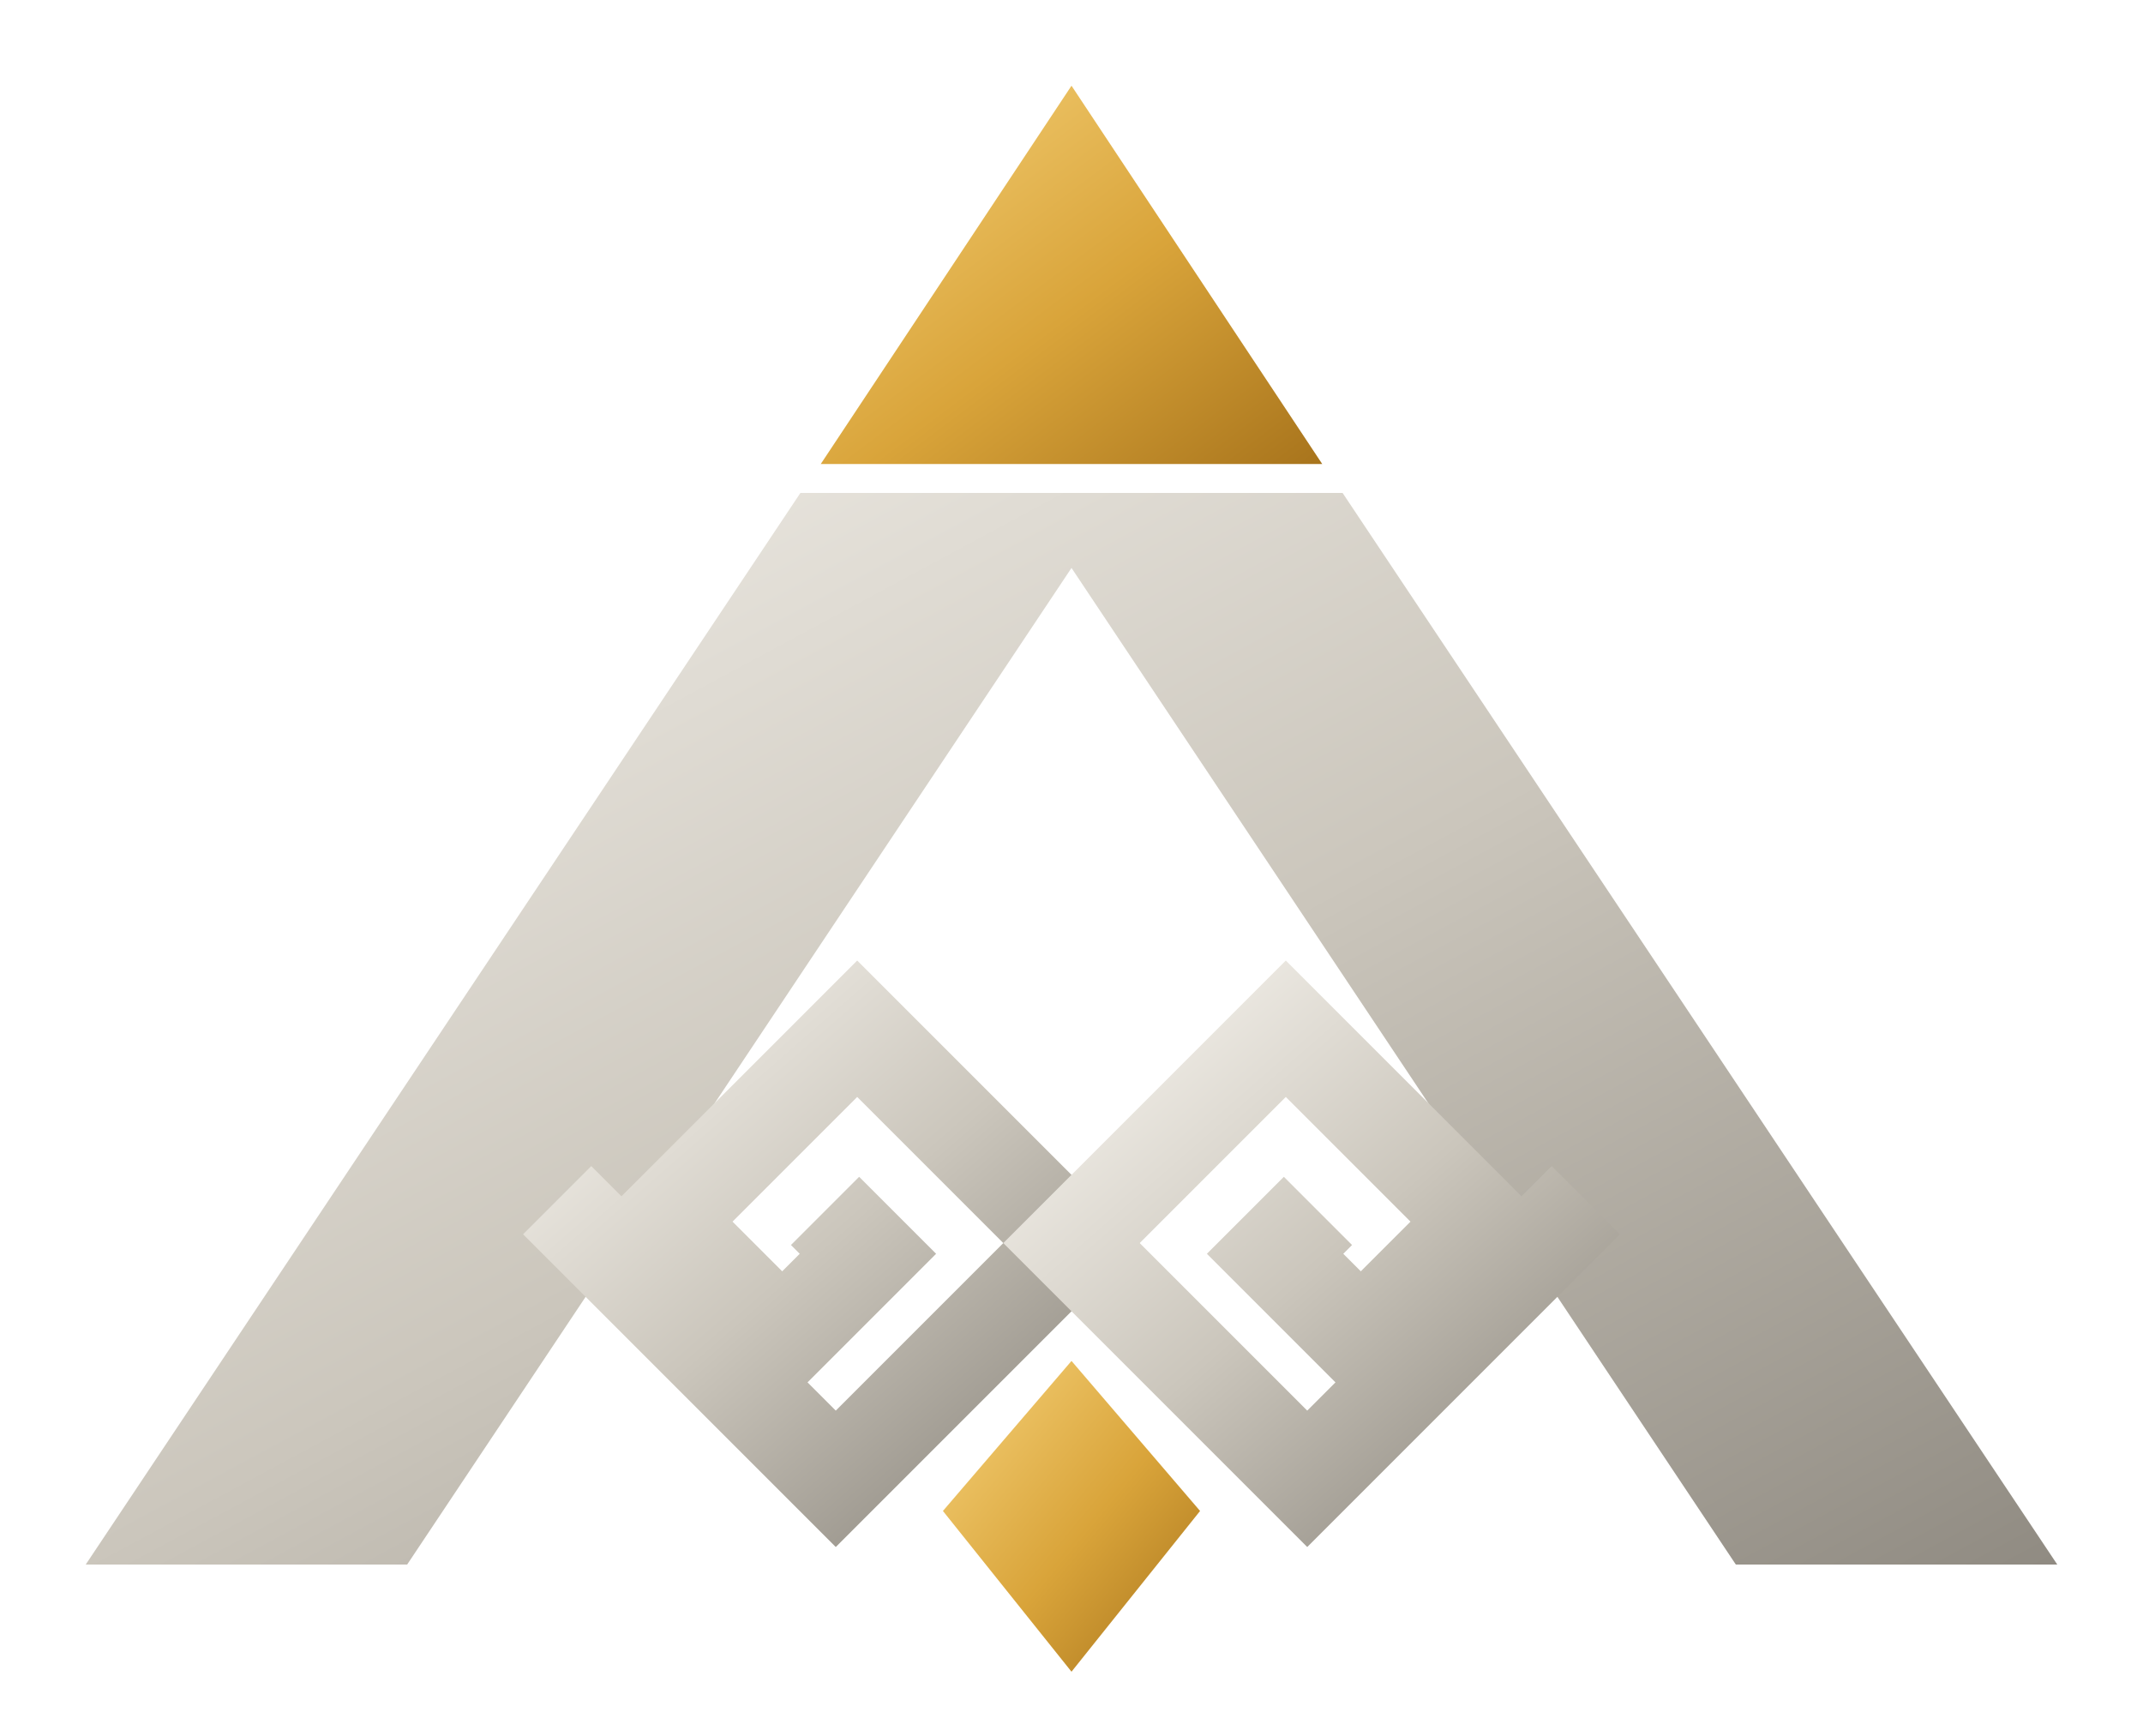
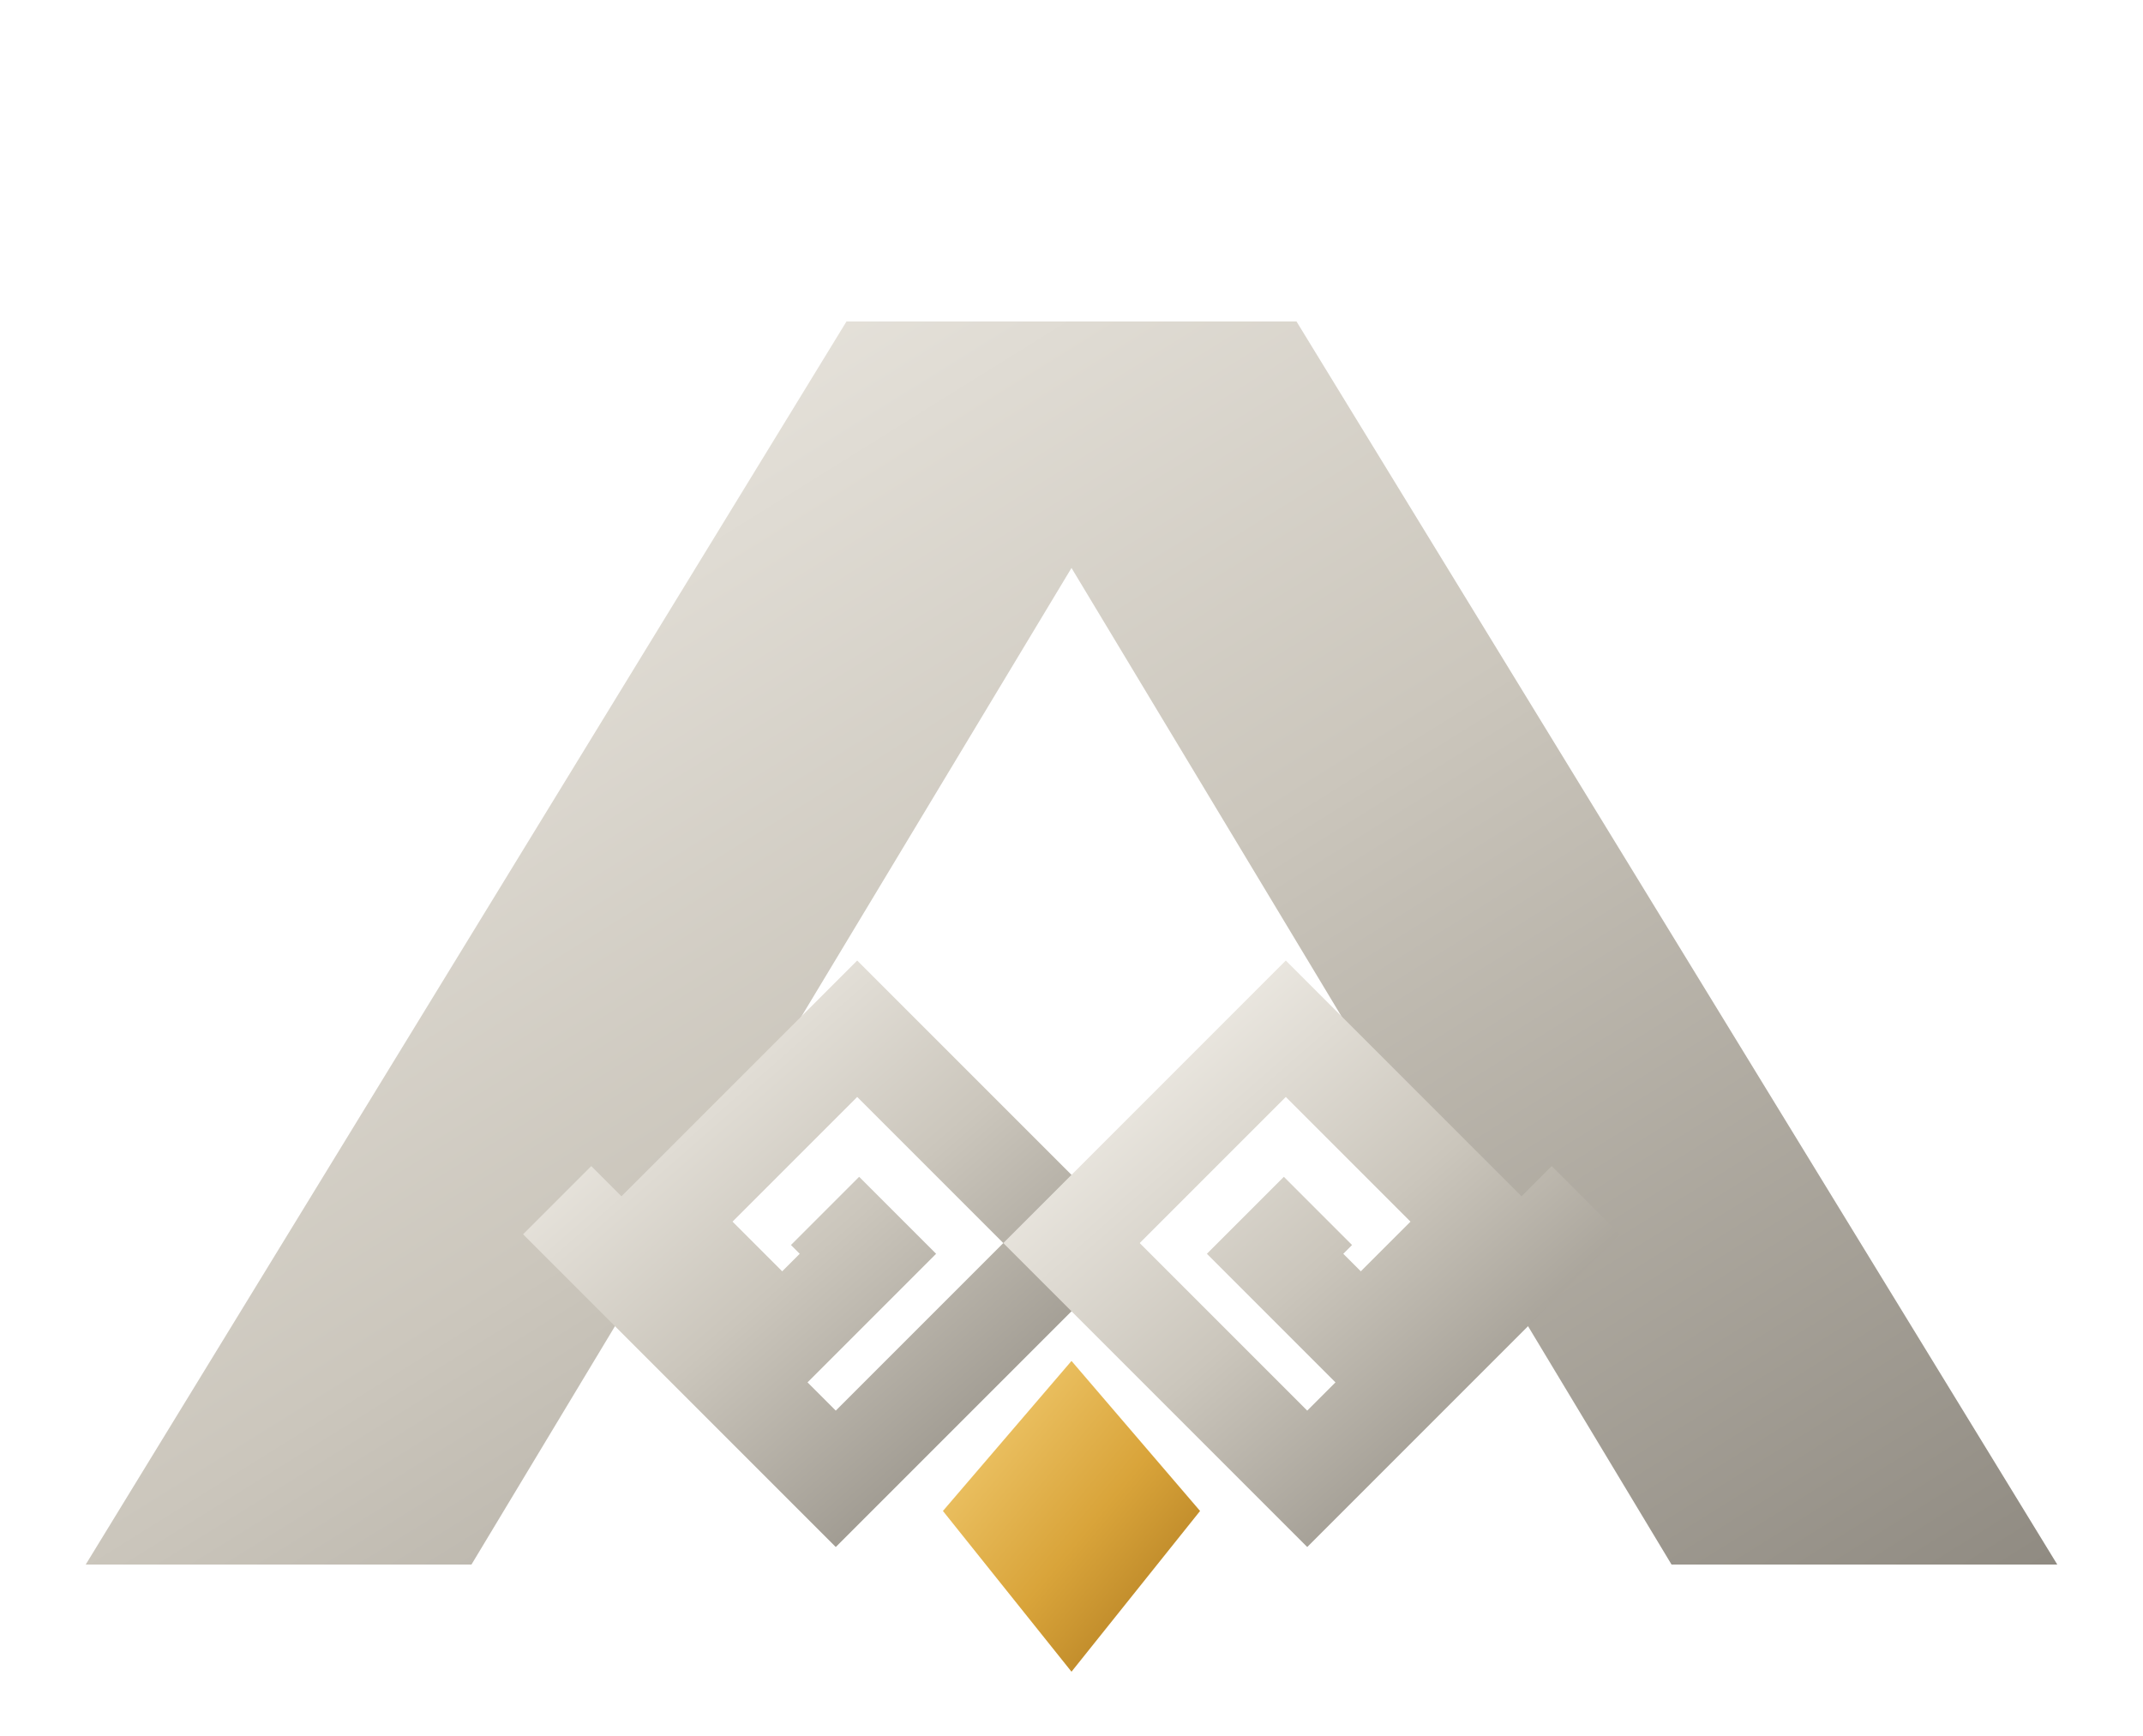
<svg xmlns="http://www.w3.org/2000/svg" viewBox="0 0 200 162">
  <defs>
    <linearGradient id="g" x1="0" y1="0" x2="1" y2="1">
      <stop offset="0" stop-color="#F6D27A" />
      <stop offset=".55" stop-color="#D9A43A" />
      <stop offset="1" stop-color="#A8741C" />
    </linearGradient>
    <linearGradient id="s" x1="0" y1="0" x2="1" y2="1">
      <stop offset="0" stop-color="#F4F1EB" />
      <stop offset=".5" stop-color="#CBC6BC" />
      <stop offset="1" stop-color="#8F8A81" />
    </linearGradient>
  </defs>
-   <path d="M100 8 L123.4 43.3 L76.6 43.3 Z" fill="url(#g)" />
-   <path d="M74.7 46 L125.3 46 L192 146 L162 146 L100 53 L38 146 L8 146 Z" fill="url(#s)" />
+   <path d="M79 30 L121 30 L192 146 L156 146 L100 53 L44 146 L8 146 Z" fill="url(#s)" />
  <g fill="none" stroke="url(#s)" stroke-width="9" stroke-linejoin="miter">
    <path d="M52 112 L78 138 L100 116 L80 96 L62 114 L73 125 L81 117 L77 113" />
    <path d="M148 112 L122 138 L100 116 L120 96 L138 114 L127 125 L119 117 L123 113" />
  </g>
  <path d="M100 127 L112 141 L100 156 L88 141 Z" fill="url(#g)" />
</svg>
